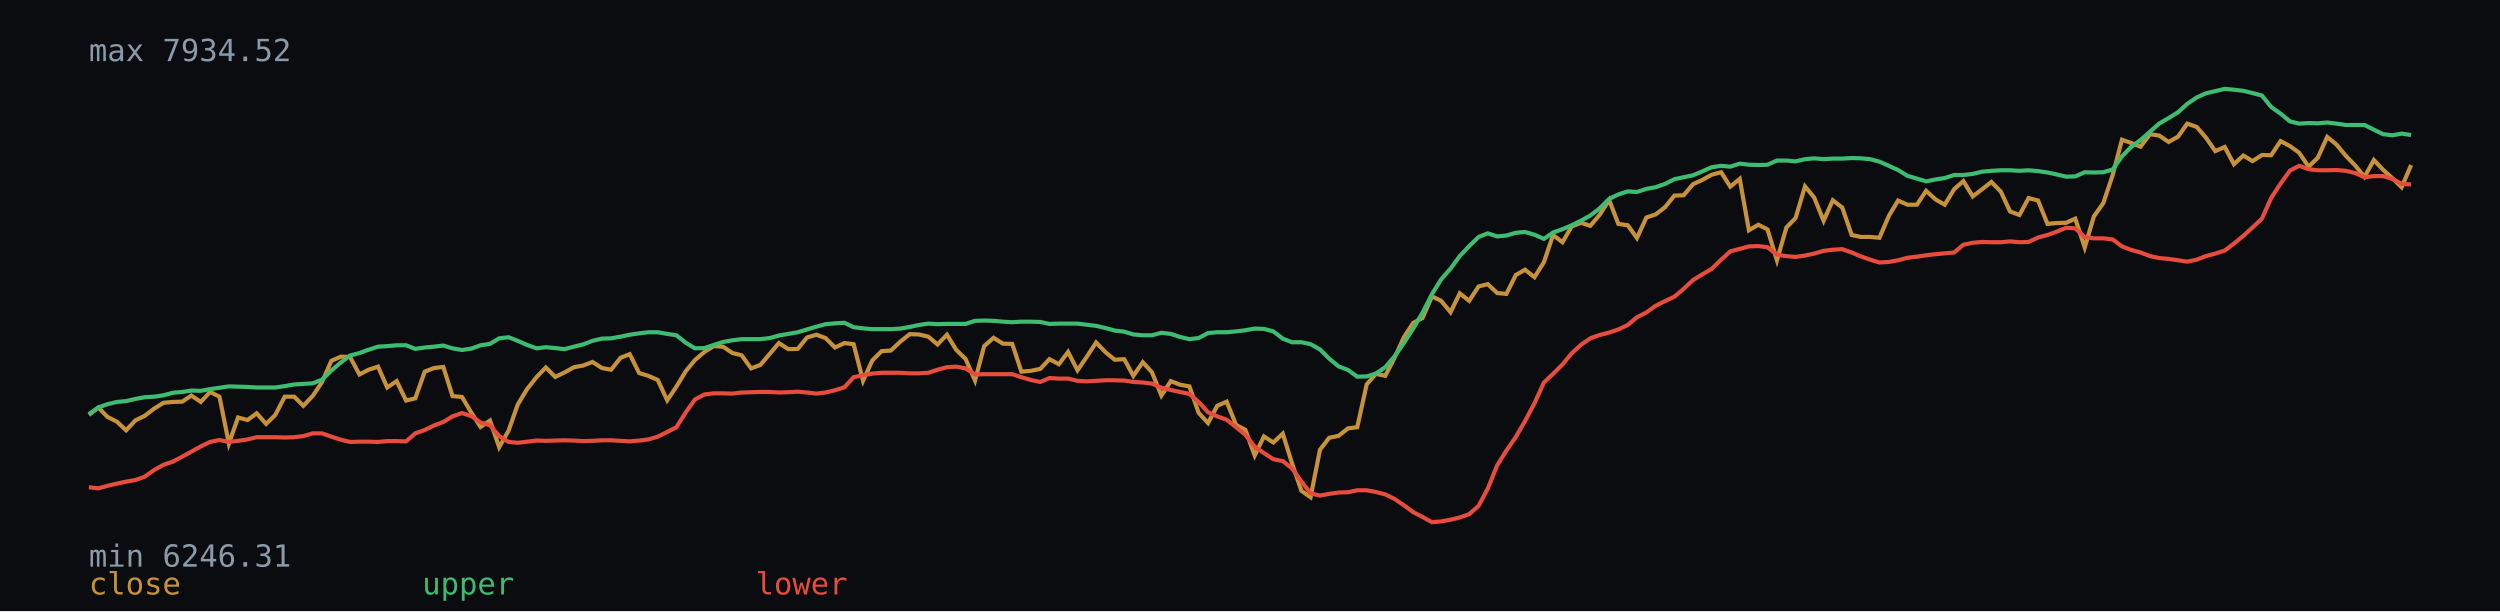
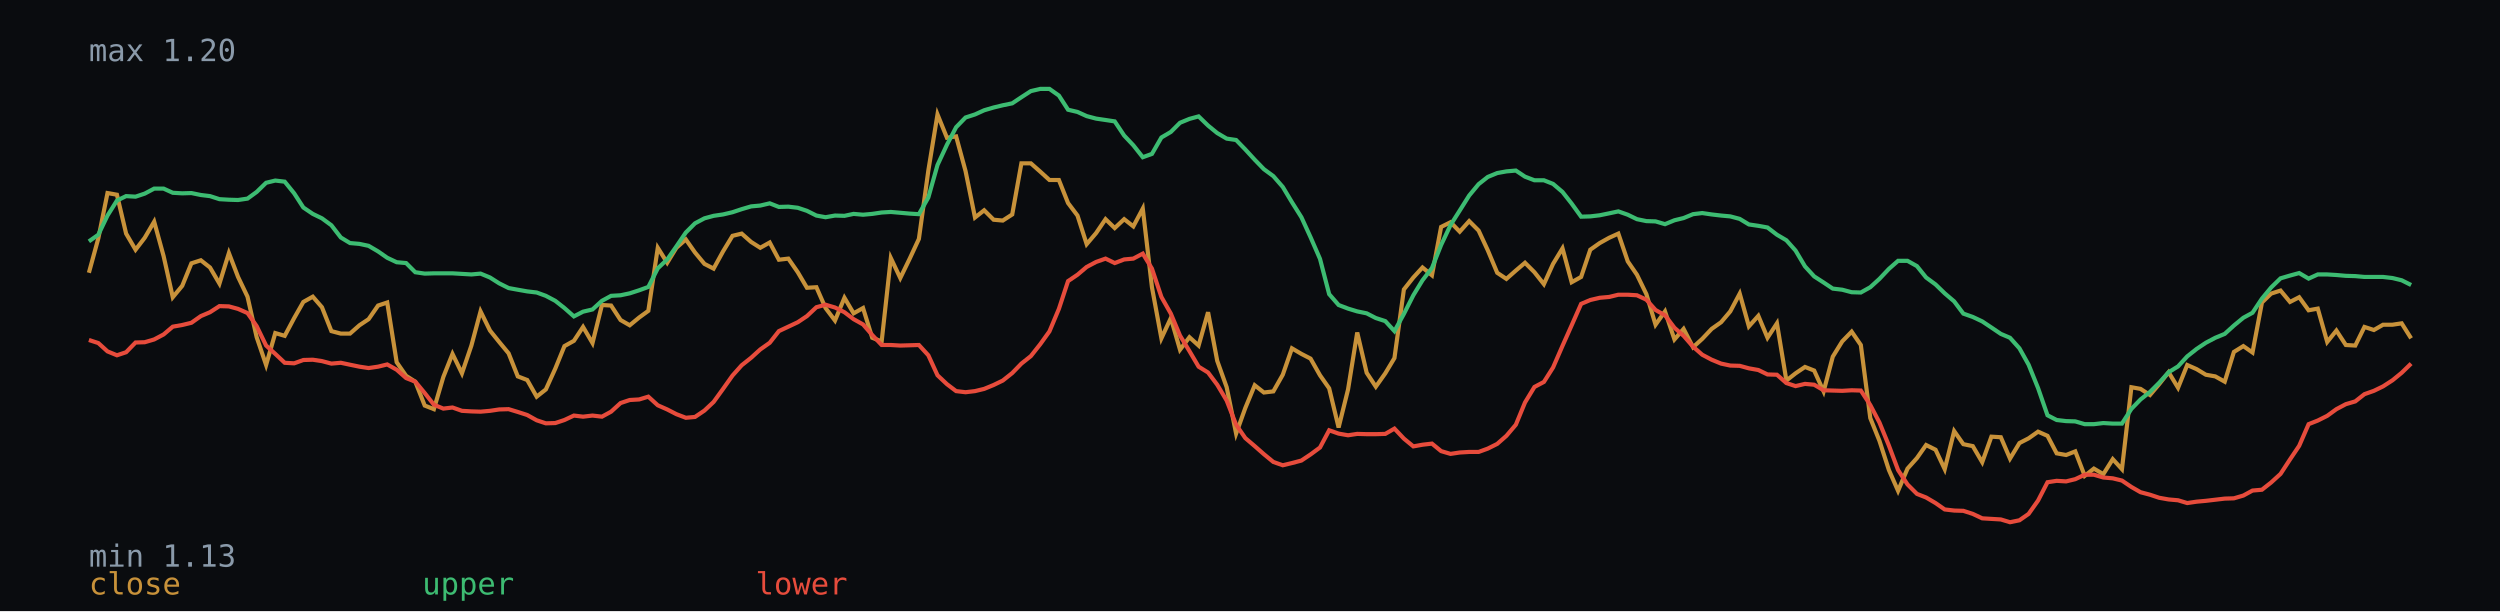
<svg xmlns="http://www.w3.org/2000/svg" width="900" height="220" viewBox="0 0 900 220">
  <rect width="900" height="220" fill="#0a0c0f" />
-   <polyline fill="none" stroke="#c8923a" stroke-width="1.5" points="32.0,149.4 35.4,146.7 38.7,150.1 42.1,151.8 45.4,154.9 48.8,151.3 52.1,149.7 55.5,147.1 58.9,145.0 62.2,144.7 65.6,144.6 68.9,142.4 72.3,144.7 75.6,141.1 79.0,142.8 82.4,159.7 85.7,150.3 89.1,151.2 92.4,148.8 95.8,152.6 99.1,149.4 102.5,142.8 105.9,142.8 109.2,146.1 112.6,142.5 115.9,137.6 119.3,129.9 122.7,128.4 126.0,128.5 129.4,134.8 132.7,133.1 136.1,132.0 139.4,139.5 142.8,137.2 146.2,144.2 149.5,143.4 152.9,133.8 156.2,132.5 159.6,132.1 162.9,142.6 166.3,142.9 169.7,148.6 173.0,153.7 176.4,151.4 179.7,161.0 183.1,155.0 186.4,145.6 189.8,140.0 193.2,135.7 196.5,132.3 199.9,135.7 203.2,134.1 206.6,132.2 209.9,131.6 213.3,130.3 216.7,132.5 220.0,133.1 223.4,128.8 226.7,127.5 230.1,134.3 233.4,135.3 236.8,136.8 240.2,144.1 243.5,139.2 246.9,133.6 250.2,129.6 253.6,126.7 256.9,124.6 260.3,124.8 263.7,127.1 267.0,127.9 270.4,132.6 273.7,131.4 277.1,127.4 280.4,123.5 283.8,125.7 287.2,125.6 290.5,121.5 293.9,120.5 297.2,121.7 300.6,125.1 304.0,123.5 307.3,123.9 310.7,137.1 314.0,129.8 317.4,126.4 320.7,126.2 324.1,123.0 327.5,120.3 330.8,120.4 334.2,121.2 337.5,124.0 340.9,120.5 344.2,125.9 347.6,129.2 351.0,137.0 354.3,124.6 357.7,121.6 361.0,123.7 364.4,123.8 367.7,133.8 371.1,133.5 374.5,132.8 377.8,129.3 381.2,131.1 384.5,126.7 387.9,133.3 391.2,128.5 394.6,123.3 398.0,126.8 401.3,129.5 404.7,129.3 408.0,135.3 411.4,130.4 414.7,134.0 418.1,142.4 421.5,137.2 424.8,138.5 428.2,139.1 431.5,148.6 434.9,152.3 438.2,146.1 441.6,144.6 445.0,153.0 448.3,154.7 451.7,164.0 455.0,157.1 458.4,159.3 461.8,156.1 465.1,166.7 468.5,176.7 471.8,179.0 475.2,161.9 478.5,157.6 481.9,156.9 485.3,154.2 488.6,153.8 492.0,138.4 495.3,134.6 498.7,135.3 502.0,128.9 505.4,121.4 508.8,116.2 512.1,114.5 515.5,106.7 518.8,108.3 522.2,112.4 525.5,105.6 528.9,108.3 532.3,103.1 535.6,102.3 539.0,105.5 542.3,105.8 545.7,99.0 549.0,97.1 552.4,99.8 555.8,94.4 559.1,84.6 562.5,87.2 565.8,81.5 569.2,80.2 572.5,81.3 575.9,77.3 579.3,72.0 582.6,80.6 586.0,81.1 589.3,85.7 592.7,78.3 596.0,77.2 599.4,74.6 602.8,70.4 606.1,70.3 609.5,66.3 612.8,64.8 616.2,62.9 619.6,62.0 622.9,67.2 626.3,64.4 629.6,82.9 633.0,80.9 636.3,82.6 639.7,93.7 643.1,81.9 646.4,78.5 649.8,67.1 653.1,71.1 656.5,79.5 659.8,72.1 663.2,74.7 666.6,84.6 669.9,85.3 673.3,85.3 676.6,85.6 680.0,77.7 683.3,72.2 686.7,73.7 690.1,73.7 693.4,68.7 696.8,71.8 700.1,73.7 703.5,68.1 706.8,65.2 710.2,70.7 713.6,68.1 716.9,65.5 720.3,69.0 723.6,76.1 727.0,77.4 730.3,71.3 733.7,72.2 737.1,80.6 740.4,80.3 743.8,80.2 747.1,78.7 750.5,89.1 753.8,77.9 757.2,73.1 760.6,62.9 763.9,50.3 767.3,51.5 770.6,52.8 774.0,48.3 777.3,48.8 780.7,51.1 784.1,49.2 787.4,44.5 790.8,45.7 794.1,49.5 797.5,54.4 800.9,52.9 804.2,59.1 807.6,56.0 810.9,58.0 814.3,55.8 817.6,55.9 821.0,50.8 824.4,52.6 827.7,55.0 831.1,60.0 834.4,56.8 837.8,49.3 841.1,52.0 844.5,56.1 847.9,59.6 851.2,63.7 854.6,57.6 857.9,61.1 861.3,64.2 864.6,67.4 868.0,59.4" />
-   <polyline fill="none" stroke="#3dbc72" stroke-width="1.5" points="32.0,149.1 35.4,146.7 38.7,145.5 42.1,144.7 45.4,144.4 48.8,143.6 52.1,143.0 55.5,142.8 58.9,142.3 62.2,141.4 65.6,141.1 68.9,140.6 72.3,140.7 75.6,140.1 79.0,139.6 82.4,139.1 85.7,139.2 89.1,139.3 92.4,139.5 95.8,139.5 99.1,139.5 102.5,139.0 105.9,138.4 109.2,138.2 112.6,138.0 115.9,136.7 119.3,133.4 122.7,130.5 126.0,128.0 129.4,127.1 132.7,125.9 136.1,124.8 139.4,124.6 142.8,124.3 146.2,124.3 149.5,125.6 152.9,125.1 156.2,124.8 159.6,124.4 162.9,125.4 166.3,126.0 169.7,125.5 173.0,124.3 176.4,123.8 179.7,121.8 183.1,121.4 186.4,122.7 189.8,124.2 193.2,125.4 196.5,125.0 199.9,125.3 203.2,125.7 206.6,124.8 209.9,124.0 213.3,122.7 216.7,121.9 220.0,121.8 223.4,121.2 226.7,120.5 230.1,120.0 233.4,119.6 236.8,119.6 240.2,120.2 243.5,120.7 246.9,123.4 250.2,125.4 253.6,125.3 256.9,124.2 260.3,123.1 263.7,122.5 267.0,122.1 270.4,122.1 273.7,122.1 277.1,121.7 280.4,120.8 283.8,120.2 287.2,119.6 290.5,118.6 293.9,117.6 297.2,116.7 300.6,116.4 304.0,116.2 307.3,117.8 310.7,118.2 314.0,118.5 317.4,118.5 320.7,118.5 324.1,118.3 327.5,117.7 330.8,117.0 334.2,116.5 337.5,116.7 340.9,116.6 344.2,116.6 347.6,116.6 351.0,115.5 354.3,115.4 357.7,115.5 361.0,115.8 364.4,116.0 367.7,115.8 371.1,115.8 374.5,115.9 377.8,116.6 381.2,116.5 384.5,116.5 387.9,116.5 391.2,116.9 394.6,117.3 398.0,118.1 401.3,119.0 404.7,119.4 408.0,120.4 411.4,120.7 414.7,120.7 418.1,119.8 421.5,120.2 424.8,121.3 428.2,122.1 431.5,121.7 434.9,119.9 438.2,119.6 441.6,119.6 445.0,119.3 448.3,118.9 451.7,118.3 455.0,118.4 458.4,119.3 461.8,121.9 465.1,123.2 468.5,123.2 471.8,123.9 475.2,125.8 478.5,129.1 481.9,131.9 485.3,133.2 488.6,135.6 492.0,135.5 495.3,134.5 498.7,132.2 502.0,128.3 505.4,123.5 508.8,118.2 512.1,112.6 515.5,105.9 518.8,100.6 522.2,96.7 525.5,92.2 528.9,88.6 532.3,85.3 535.6,84.0 539.0,85.1 542.3,84.8 545.7,83.8 549.0,83.5 552.4,84.5 555.8,86.0 559.1,83.7 562.5,82.5 565.8,81.1 569.2,79.4 572.5,77.6 575.9,75.0 579.3,71.6 582.6,70.0 586.0,68.9 589.3,69.1 592.7,68.0 596.0,67.4 599.4,66.2 602.8,64.5 606.1,63.8 609.5,63.1 612.8,61.7 616.2,60.2 619.6,59.7 622.9,60.0 626.3,58.9 629.6,59.3 633.0,59.4 636.3,59.3 639.7,57.8 643.1,57.8 646.4,58.1 649.8,57.3 653.1,57.0 656.5,57.3 659.8,57.1 663.2,57.1 666.6,56.9 669.9,57.0 673.3,57.3 676.6,58.2 680.0,59.7 683.3,61.2 686.7,63.3 690.1,64.3 693.4,65.3 696.8,64.6 700.1,64.1 703.5,63.0 706.8,63.0 710.2,62.6 713.6,61.8 716.9,61.5 720.3,61.3 723.6,61.3 727.0,61.5 730.3,61.3 733.7,61.6 737.1,62.1 740.4,62.8 743.8,63.6 747.1,63.5 750.5,62.0 753.8,62.1 757.2,62.0 760.6,61.0 763.9,56.3 767.3,52.8 770.6,50.4 774.0,47.4 777.3,44.5 780.7,42.5 784.1,40.4 787.4,37.4 790.8,35.1 794.1,33.6 797.5,32.8 800.9,32.0 804.2,32.3 807.6,32.7 810.9,33.5 814.3,34.4 817.6,38.5 821.0,40.9 824.4,43.7 827.7,44.5 831.1,44.3 834.4,44.4 837.8,44.1 841.1,44.5 844.5,45.0 847.9,45.0 851.2,45.0 854.6,46.7 857.9,48.3 861.3,48.7 864.6,48.1 868.0,48.6" />
-   <polyline fill="none" stroke="#e74c3c" stroke-width="1.5" points="32.0,175.4 35.4,175.8 38.7,174.9 42.1,174.1 45.4,173.4 48.8,172.8 52.1,171.6 55.5,169.2 58.9,167.3 62.2,166.2 65.6,164.4 68.9,162.6 72.3,160.7 75.6,159.1 79.0,158.4 82.4,159.1 85.7,158.7 89.1,158.2 92.4,157.4 95.8,157.4 99.1,157.4 102.5,157.5 105.9,157.4 109.2,157.0 112.6,156.0 115.9,156.0 119.3,157.2 122.7,158.3 126.0,159.1 129.4,159.0 132.7,159.0 136.1,159.1 139.4,158.8 142.8,158.8 146.2,158.9 149.5,156.0 152.9,154.8 156.2,153.2 159.6,151.9 162.9,149.9 166.3,148.7 169.7,149.8 173.0,152.1 176.4,153.1 179.7,157.0 183.1,159.1 186.4,159.4 189.8,159.0 193.2,158.6 196.5,158.7 199.9,158.6 203.2,158.5 206.6,158.6 209.9,158.8 213.3,158.7 216.7,158.5 220.0,158.5 223.4,158.7 226.7,158.9 230.1,158.6 233.4,158.2 236.8,157.2 240.2,155.5 243.5,153.8 246.9,148.4 250.2,143.8 253.6,142.0 256.9,141.6 260.3,141.6 263.7,141.7 267.0,141.3 270.4,141.2 273.7,141.1 277.1,141.1 280.4,141.3 283.8,141.2 287.2,141.0 290.5,141.3 293.9,141.7 297.2,141.3 300.6,140.5 304.0,139.4 307.3,135.8 310.7,135.1 314.0,134.5 317.4,134.2 320.7,134.2 324.1,134.2 327.5,134.4 330.8,134.4 334.2,134.2 337.5,133.1 340.9,132.2 344.2,132.0 347.6,132.6 351.0,134.8 354.3,134.7 357.7,134.7 361.0,134.7 364.4,134.7 367.7,135.8 371.1,136.8 374.5,137.5 377.8,136.1 381.2,136.3 384.5,136.3 387.9,137.1 391.2,137.3 394.6,137.1 398.0,136.9 401.3,136.9 404.7,137.0 408.0,137.5 411.4,137.7 414.7,138.1 418.1,139.6 421.5,140.4 424.8,141.1 428.2,141.8 431.5,144.7 434.9,148.4 438.2,149.9 441.6,151.1 445.0,153.8 448.3,156.5 451.7,160.8 455.0,163.1 458.4,165.3 461.8,166.0 465.1,168.6 468.5,173.3 471.8,177.6 475.2,178.4 478.5,177.8 481.9,177.3 485.3,177.2 488.6,176.5 492.0,176.5 495.3,177.1 498.7,178.0 502.0,179.6 505.4,181.9 508.8,184.4 512.1,186.1 515.5,188.0 518.8,187.7 522.2,187.1 525.5,186.3 528.9,185.1 532.3,182.1 535.6,175.9 539.0,167.5 542.3,162.2 545.7,157.3 549.0,151.6 552.4,145.2 555.8,137.7 559.1,134.6 562.5,131.2 565.8,127.2 569.2,124.1 572.5,121.8 575.9,120.6 579.3,119.7 582.6,118.6 586.0,117.0 589.3,114.2 592.7,112.5 596.0,110.1 599.4,108.4 602.8,106.8 606.1,104.0 609.5,100.8 612.8,98.8 616.2,96.8 619.6,93.5 622.9,90.5 626.3,89.6 629.6,88.7 633.0,88.6 636.3,89.0 639.7,91.7 643.1,92.2 646.4,92.5 649.8,92.0 653.1,91.3 656.5,90.3 659.8,89.9 663.2,89.7 666.6,90.9 669.9,92.3 673.3,93.5 676.6,94.5 680.0,94.3 683.3,93.7 686.7,92.8 690.1,92.4 693.4,91.9 696.8,91.5 700.1,91.2 703.5,90.9 706.8,88.1 710.2,87.4 713.6,87.1 716.9,87.2 720.3,87.2 723.6,86.9 727.0,87.2 730.3,87.1 733.7,85.5 737.1,84.6 740.4,83.4 743.8,82.0 747.1,82.2 750.5,85.4 753.8,85.8 757.2,85.8 760.6,86.2 763.9,88.7 767.3,90.0 770.6,90.9 774.0,92.2 777.3,92.9 780.7,93.2 784.1,93.7 787.4,94.2 790.8,93.5 794.1,92.2 797.5,91.3 800.9,90.2 804.2,87.7 807.6,84.9 810.9,81.9 814.3,78.7 817.6,71.3 821.0,66.1 824.4,61.4 827.7,59.7 831.1,60.9 834.4,61.3 837.8,61.3 841.1,61.2 844.5,61.5 847.9,62.3 851.2,63.8 854.6,63.4 857.9,63.4 861.3,64.4 864.6,66.2 868.0,66.4" />
-   <text x="32" y="22" fill="#8a9aaa" font-size="11" font-family="monospace">max 7934.52</text>
-   <text x="32" y="204" fill="#8a9aaa" font-size="11" font-family="monospace">min 6246.31</text>
+   <polyline fill="none" stroke="#c8923a" stroke-width="1.5" points="32.0,98.2 35.4,85.8 38.7,69.5 42.1,70.1 45.4,84.1 48.8,89.9 52.1,85.6 55.5,79.8 58.9,92.2 62.2,107.0 65.6,102.9 68.9,94.8 72.3,93.7 75.6,96.3 79.0,102.1 82.4,91.1 85.7,99.7 89.1,106.8 92.4,121.4 95.8,131.4 99.1,119.9 102.5,120.9 105.9,114.5 109.2,108.7 112.6,106.8 115.9,110.6 119.3,119.2 122.7,120.1 126.0,120.1 129.4,117.1 132.7,114.9 136.1,110.0 139.4,108.9 142.8,130.4 146.2,135.3 149.5,137.4 152.9,146.0 156.2,147.3 159.6,135.7 162.9,127.4 166.3,134.4 169.7,124.4 173.0,112.1 176.4,119.0 179.7,123.1 183.1,127.2 186.4,135.5 189.8,136.8 193.2,142.8 196.5,140.2 199.9,132.7 203.2,124.6 206.6,122.7 209.9,117.7 213.3,123.5 216.7,109.8 220.0,110.0 223.4,115.2 226.7,117.1 230.1,114.3 233.4,111.9 236.8,89.2 240.2,94.6 243.5,89.2 246.9,86.2 250.2,90.9 253.6,95.0 256.9,96.7 260.3,90.5 263.7,84.9 267.0,84.1 270.4,87.1 273.7,89.2 277.1,87.3 280.4,93.5 283.8,93.1 287.2,98.0 290.5,103.6 293.9,103.4 297.2,110.9 300.6,115.4 304.0,107.2 307.3,112.8 310.7,110.9 314.0,121.6 317.4,122.9 320.7,92.9 324.1,100.1 327.5,93.1 330.8,86.0 334.2,61.4 337.5,41.2 340.9,49.6 344.2,49.1 347.6,61.6 351.0,78.3 354.3,75.7 357.7,79.1 361.0,79.4 364.4,77.2 367.7,58.8 371.1,58.8 374.5,61.8 377.8,64.8 381.2,64.8 384.5,73.1 387.9,77.6 391.2,87.9 394.6,83.9 398.0,78.9 401.3,82.1 404.7,78.9 408.0,81.5 411.4,75.1 414.7,103.4 418.1,121.8 421.5,114.5 424.8,125.9 428.2,121.4 431.5,124.4 434.9,112.4 438.2,129.9 441.6,139.4 445.0,156.1 448.3,146.9 451.7,138.7 455.0,141.3 458.4,140.9 461.8,134.9 465.1,125.4 468.5,127.4 471.8,129.1 475.2,135.1 478.5,139.8 481.9,153.9 485.3,140.2 488.6,119.7 492.0,134.2 495.3,139.2 498.7,134.4 502.0,128.9 505.4,104.2 508.8,99.9 512.1,96.3 515.5,99.1 518.8,81.7 522.2,80.0 525.5,83.4 528.9,79.6 532.3,83.0 535.6,90.1 539.0,98.2 542.3,100.4 545.7,97.4 549.0,94.6 552.4,98.0 555.8,102.3 559.1,95.0 562.5,89.4 565.8,101.6 569.2,99.7 572.5,89.9 575.9,87.5 579.3,85.6 582.6,84.1 586.0,94.1 589.3,98.9 592.7,105.9 596.0,116.9 599.4,112.1 602.8,122.2 606.1,118.4 609.5,125.0 612.8,122.0 616.2,118.4 619.6,116.0 622.9,112.1 626.3,105.7 629.6,117.5 633.0,113.7 636.3,121.6 639.7,116.4 643.1,137.0 646.4,134.4 649.8,132.1 653.1,133.4 656.5,140.9 659.8,128.4 663.2,122.9 666.6,119.4 669.9,124.2 673.3,150.5 676.6,158.7 680.0,169.2 683.3,176.7 686.7,168.7 690.1,164.9 693.4,160.2 696.8,161.9 700.1,168.9 703.5,155.2 706.8,159.9 710.2,160.6 713.6,166.4 716.9,157.2 720.3,157.4 723.6,165.1 727.0,159.5 730.3,157.8 733.7,155.4 737.1,156.9 740.4,163.2 743.8,163.8 747.1,162.5 750.5,171.3 753.8,168.7 757.2,170.7 760.6,165.3 763.9,168.9 767.3,139.4 770.6,140.0 774.0,142.2 777.3,138.3 780.7,134.0 784.1,139.6 787.4,131.4 790.8,132.9 794.1,134.9 797.5,135.5 800.9,137.4 804.2,126.7 807.6,124.6 810.9,126.9 814.3,108.9 817.6,105.7 821.0,104.6 824.4,108.7 827.7,107.0 831.1,111.7 834.4,111.1 837.8,123.1 841.1,119.0 844.5,124.2 847.9,124.4 851.2,117.7 854.6,118.8 857.9,116.9 861.3,116.9 864.6,116.4 868.0,121.8" />
+   <polyline fill="none" stroke="#3dbc72" stroke-width="1.5" points="32.0,86.9 35.4,84.5 38.7,77.6 42.1,72.2 45.4,70.6 48.8,70.8 52.1,69.7 55.5,67.9 58.9,67.9 62.2,69.4 65.6,69.6 68.9,69.5 72.3,70.2 75.6,70.6 79.0,71.7 82.4,71.9 85.7,72.0 89.1,71.5 92.4,69.1 95.8,65.8 99.1,65.0 102.5,65.4 105.9,69.6 109.2,74.7 112.6,77.0 115.9,78.6 119.3,81.1 122.7,85.5 126.0,87.5 129.4,87.8 132.7,88.5 136.1,90.5 139.4,92.8 142.8,94.4 146.2,94.7 149.5,98.0 152.9,98.5 156.2,98.4 159.6,98.4 162.9,98.4 166.3,98.6 169.7,98.8 173.0,98.5 176.4,99.9 179.7,102.0 183.1,103.7 186.4,104.3 189.8,104.9 193.2,105.3 196.5,106.5 199.9,108.3 203.2,110.9 206.6,113.9 209.9,112.2 213.3,111.4 216.7,108.3 220.0,106.5 223.4,106.3 226.7,105.6 230.1,104.5 233.4,103.3 236.8,96.6 240.2,93.4 243.5,88.7 246.9,83.7 250.2,80.4 253.6,78.6 256.9,77.7 260.3,77.2 263.7,76.4 267.0,75.3 270.4,74.3 273.7,74.0 277.1,73.2 280.4,74.5 283.8,74.4 287.2,74.8 290.5,75.9 293.9,77.6 297.2,78.2 300.6,77.6 304.0,77.7 307.3,77.0 310.7,77.3 314.0,77.0 317.4,76.5 320.7,76.3 324.1,76.6 327.5,76.9 330.8,77.1 334.2,71.1 337.5,59.4 340.9,52.1 344.2,45.8 347.6,42.3 351.0,41.2 354.3,39.7 357.7,38.7 361.0,37.9 364.4,37.2 367.7,35.0 371.1,32.8 374.5,32.0 377.8,32.0 381.2,34.4 384.5,39.5 387.9,40.3 391.2,41.8 394.6,42.7 398.0,43.2 401.3,43.7 404.7,48.8 408.0,52.3 411.4,56.6 414.7,55.4 418.1,49.5 421.5,47.5 424.8,44.2 428.2,42.8 431.5,41.9 434.9,45.2 438.2,47.9 441.6,49.9 445.0,50.4 448.3,53.8 451.7,57.5 455.0,60.9 458.4,63.4 461.8,67.3 465.1,72.8 468.5,78.2 471.8,85.4 475.2,93.2 478.5,105.9 481.9,109.8 485.3,111.1 488.6,112.1 492.0,112.8 495.3,114.5 498.7,115.6 502.0,119.2 505.4,113.0 508.8,106.3 512.1,100.9 515.5,96.5 518.8,88.2 522.2,81.0 525.5,75.8 528.9,70.4 532.3,66.3 535.6,63.7 539.0,62.3 542.3,61.7 545.7,61.4 549.0,63.6 552.4,64.9 555.8,64.9 559.1,66.2 562.5,69.1 565.8,73.3 569.2,78.0 572.5,77.9 575.9,77.5 579.3,76.8 582.6,76.1 586.0,77.3 589.3,78.9 592.7,79.6 596.0,79.7 599.4,80.7 602.8,79.3 606.1,78.5 609.5,77.1 612.8,76.7 616.2,77.2 619.6,77.6 622.9,77.9 626.3,78.8 629.6,80.8 633.0,81.3 636.3,81.9 639.7,84.5 643.1,86.5 646.4,90.2 649.8,95.9 653.1,99.5 656.5,101.7 659.8,103.9 663.2,104.3 666.6,105.2 669.9,105.3 673.3,103.4 676.6,100.4 680.0,96.8 683.3,93.9 686.7,93.9 690.1,95.8 693.4,99.9 696.8,102.4 700.1,105.6 703.5,108.5 706.8,112.9 710.2,114.1 713.6,115.7 716.9,117.9 720.3,120.2 723.6,121.6 727.0,125.4 730.3,131.3 733.7,139.7 737.1,149.5 740.4,151.2 743.8,151.6 747.1,151.7 750.5,152.7 753.8,152.7 757.2,152.3 760.6,152.5 763.9,152.5 767.3,147.2 770.6,143.8 774.0,141.1 777.3,137.8 780.7,134.0 784.1,131.9 787.4,128.3 790.8,125.6 794.1,123.4 797.5,121.6 800.9,120.2 804.2,117.2 807.6,114.4 810.9,112.6 814.3,107.5 817.6,103.5 821.0,100.2 824.4,99.2 827.7,98.3 831.1,100.3 834.4,98.8 837.8,98.8 841.1,99.0 844.5,99.3 847.9,99.4 851.2,99.7 854.6,99.7 857.9,99.7 861.3,100.1 864.6,100.9 868.0,102.6" />
+   <polyline fill="none" stroke="#e74c3c" stroke-width="1.5" points="32.0,122.4 35.4,123.5 38.7,126.5 42.1,127.9 45.4,126.8 48.8,123.3 52.1,123.2 55.5,122.2 58.9,120.4 62.2,117.6 65.6,117.0 68.9,116.2 72.3,113.8 75.6,112.4 79.0,110.2 82.4,110.3 85.7,111.2 89.1,112.7 92.4,117.4 95.8,124.4 99.1,127.4 102.5,130.6 105.9,130.8 109.2,129.6 112.6,129.5 115.9,130.0 119.3,130.9 122.7,130.6 126.0,131.3 129.4,132.0 132.7,132.5 136.1,132.0 139.4,131.2 142.8,133.1 146.2,136.1 149.5,137.4 152.9,141.5 156.2,145.7 159.6,147.1 162.9,146.7 166.3,147.9 169.7,148.1 173.0,148.2 176.4,147.9 179.7,147.4 183.1,147.3 186.4,148.3 189.8,149.4 193.2,151.3 196.5,152.4 199.9,152.3 203.2,151.2 206.6,149.6 209.9,150.0 213.3,149.6 216.7,150.0 220.0,148.2 223.4,145.1 226.7,144.0 230.1,143.8 233.4,142.8 236.8,145.9 240.2,147.4 243.5,149.1 246.9,150.4 250.2,150.1 253.6,147.8 256.9,144.7 260.3,140.0 263.7,135.2 267.0,131.5 270.4,128.8 273.7,125.8 277.1,123.4 280.4,119.2 283.8,117.6 287.2,116.0 290.5,113.8 293.9,110.6 297.2,109.7 300.6,110.7 304.0,112.4 307.3,114.9 310.7,116.8 314.0,120.6 317.4,124.2 320.7,124.2 324.1,124.4 327.5,124.3 330.8,124.2 334.2,127.9 337.5,135.1 340.9,138.3 344.2,140.8 347.6,141.2 351.0,140.8 354.3,140.0 357.7,138.6 361.0,137.0 364.4,134.3 367.7,130.9 371.1,128.2 374.5,123.9 377.8,119.3 381.2,111.2 384.5,101.2 387.9,98.9 391.2,96.1 394.6,94.3 398.0,93.1 401.3,94.7 404.7,93.4 408.0,93.1 411.4,91.3 414.7,96.7 418.1,106.9 421.5,112.9 424.8,120.8 428.2,126.4 431.5,132.0 434.9,134.1 438.2,138.5 441.6,144.2 445.0,152.9 448.3,157.7 451.7,160.6 455.0,163.5 458.4,166.3 461.8,167.5 465.1,166.7 468.5,165.8 471.8,163.6 475.2,161.1 478.5,154.9 481.9,156.1 485.3,156.7 488.6,156.2 492.0,156.3 495.3,156.3 498.7,156.2 502.0,154.3 505.4,157.9 508.8,160.7 512.1,160.1 515.5,159.7 518.8,162.4 522.2,163.4 525.5,162.9 528.9,162.7 532.3,162.7 535.6,161.5 539.0,159.8 542.3,156.9 545.7,152.9 549.0,144.9 552.4,139.3 555.8,137.5 559.1,132.3 562.5,124.5 565.8,117.1 569.2,109.4 572.5,108.0 575.9,107.2 579.3,106.9 582.6,106.1 586.0,106.1 589.3,106.3 592.7,107.9 596.0,111.6 599.4,113.5 602.8,118.0 606.1,120.9 609.5,124.8 612.8,127.7 616.2,129.5 619.6,130.9 622.9,131.6 626.3,131.7 629.6,132.6 633.0,133.2 636.3,134.8 639.7,134.9 643.1,137.9 646.4,139.0 649.8,138.2 653.1,138.5 656.5,140.5 659.8,140.6 663.2,140.7 666.6,140.5 669.9,140.6 673.3,145.8 676.6,152.1 680.0,160.4 683.3,169.2 686.7,174.4 690.1,177.8 693.4,179.1 696.8,181.1 700.1,183.4 703.5,183.8 706.8,183.9 710.2,185.0 713.6,186.6 716.9,186.8 720.3,187.0 723.6,188.0 727.0,187.3 730.3,185.0 733.7,180.2 737.1,173.6 740.4,173.1 743.8,173.3 747.1,172.5 750.5,170.9 753.8,170.9 757.2,171.9 760.6,172.2 763.9,173.0 767.3,175.3 770.6,177.2 774.0,178.1 777.3,179.2 780.7,179.8 784.1,180.1 787.4,181.1 790.8,180.6 794.1,180.3 797.5,179.9 800.9,179.5 804.2,179.4 807.6,178.4 810.9,176.6 814.3,176.3 817.6,173.7 821.0,170.6 824.4,165.4 827.7,160.5 831.1,152.7 834.4,151.4 837.8,149.7 841.1,147.3 844.5,145.5 847.9,144.5 851.2,141.9 854.6,140.7 857.9,139.1 861.3,136.9 864.6,134.2 868.0,130.9" />
+   <text x="32" y="22" fill="#8a9aaa" font-size="11" font-family="monospace">max 1.20</text>
+   <text x="32" y="204" fill="#8a9aaa" font-size="11" font-family="monospace">min 1.13</text>
  <text x="32" y="214" fill="#c8923a" font-size="11" font-family="monospace">close</text>
  <text x="152" y="214" fill="#3dbc72" font-size="11" font-family="monospace">upper</text>
  <text x="272" y="214" fill="#e74c3c" font-size="11" font-family="monospace">lower</text>
</svg>
